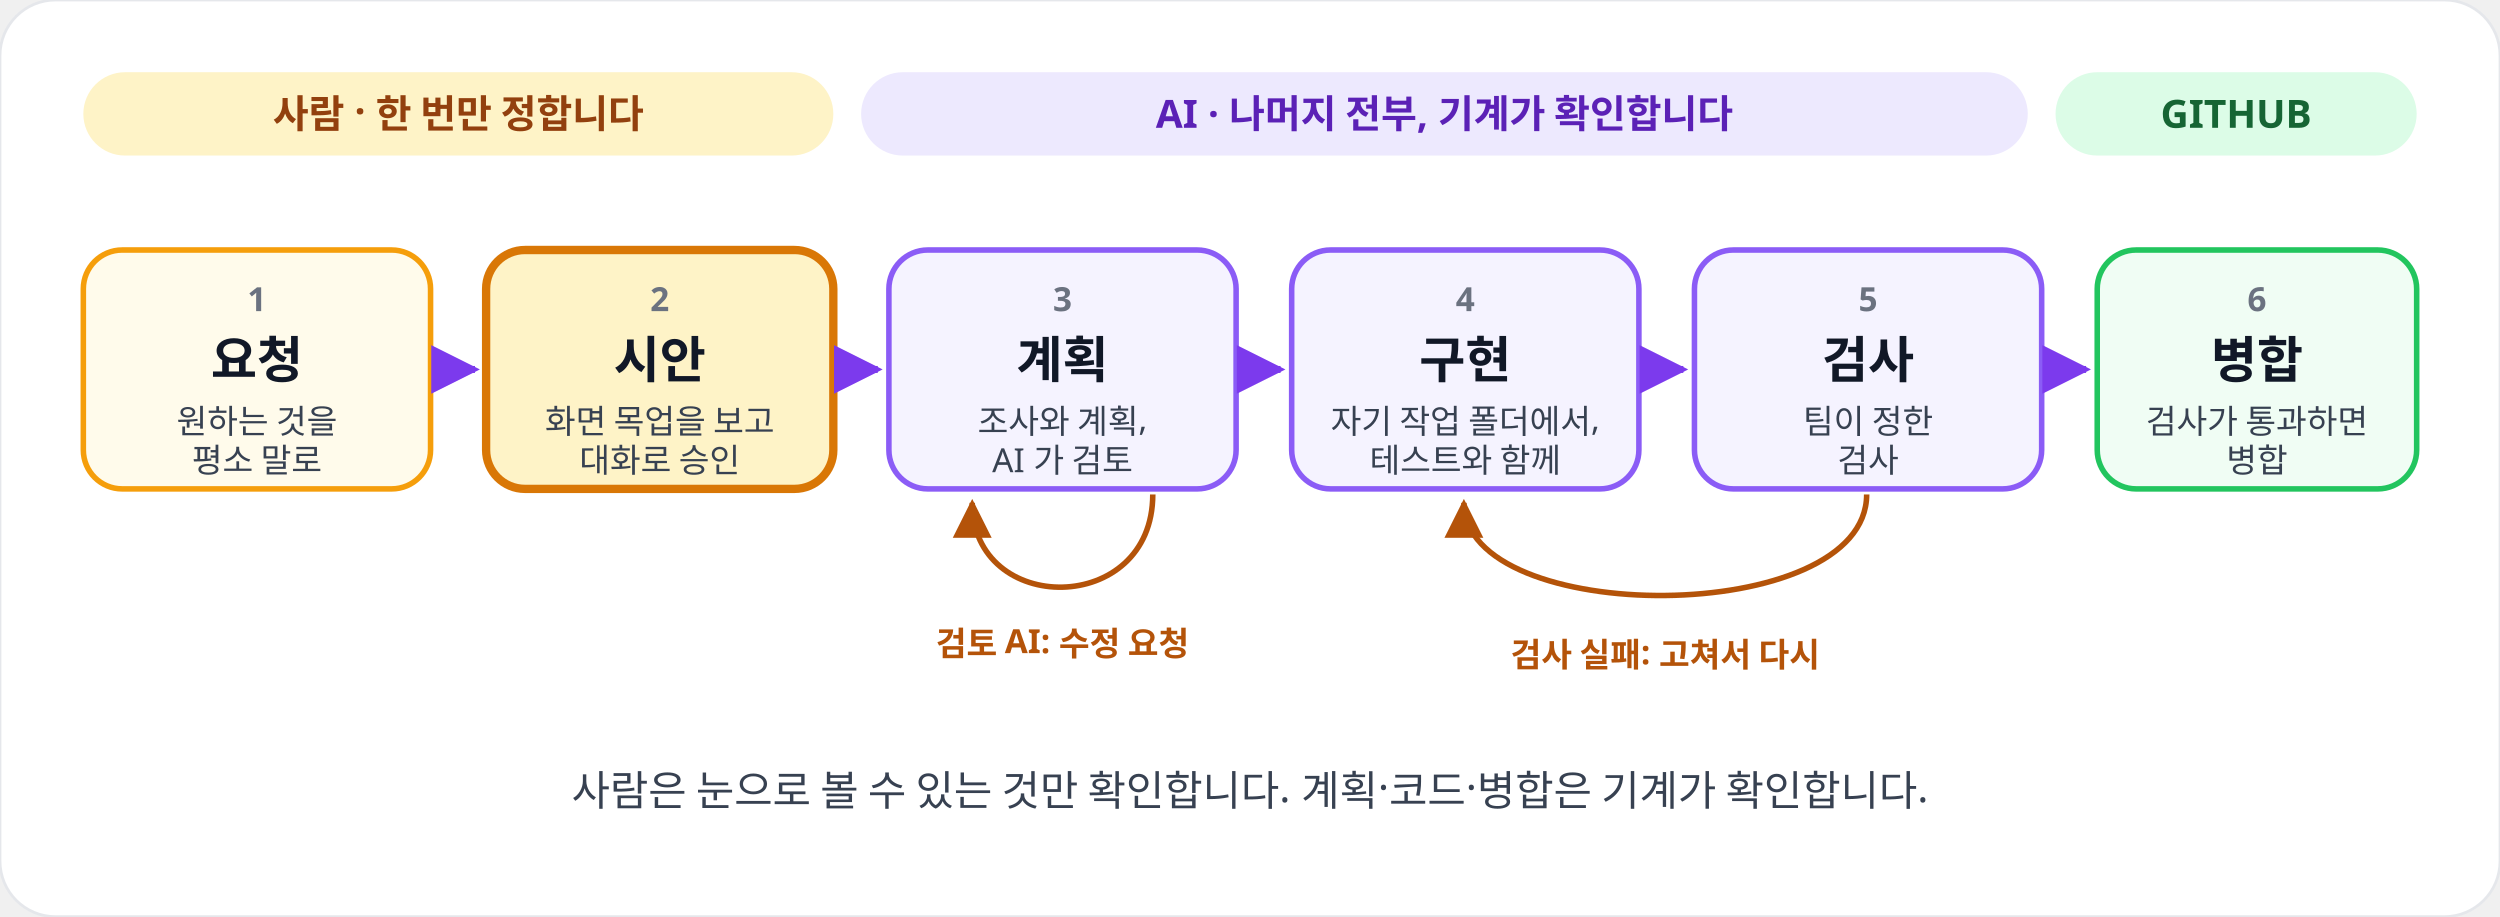
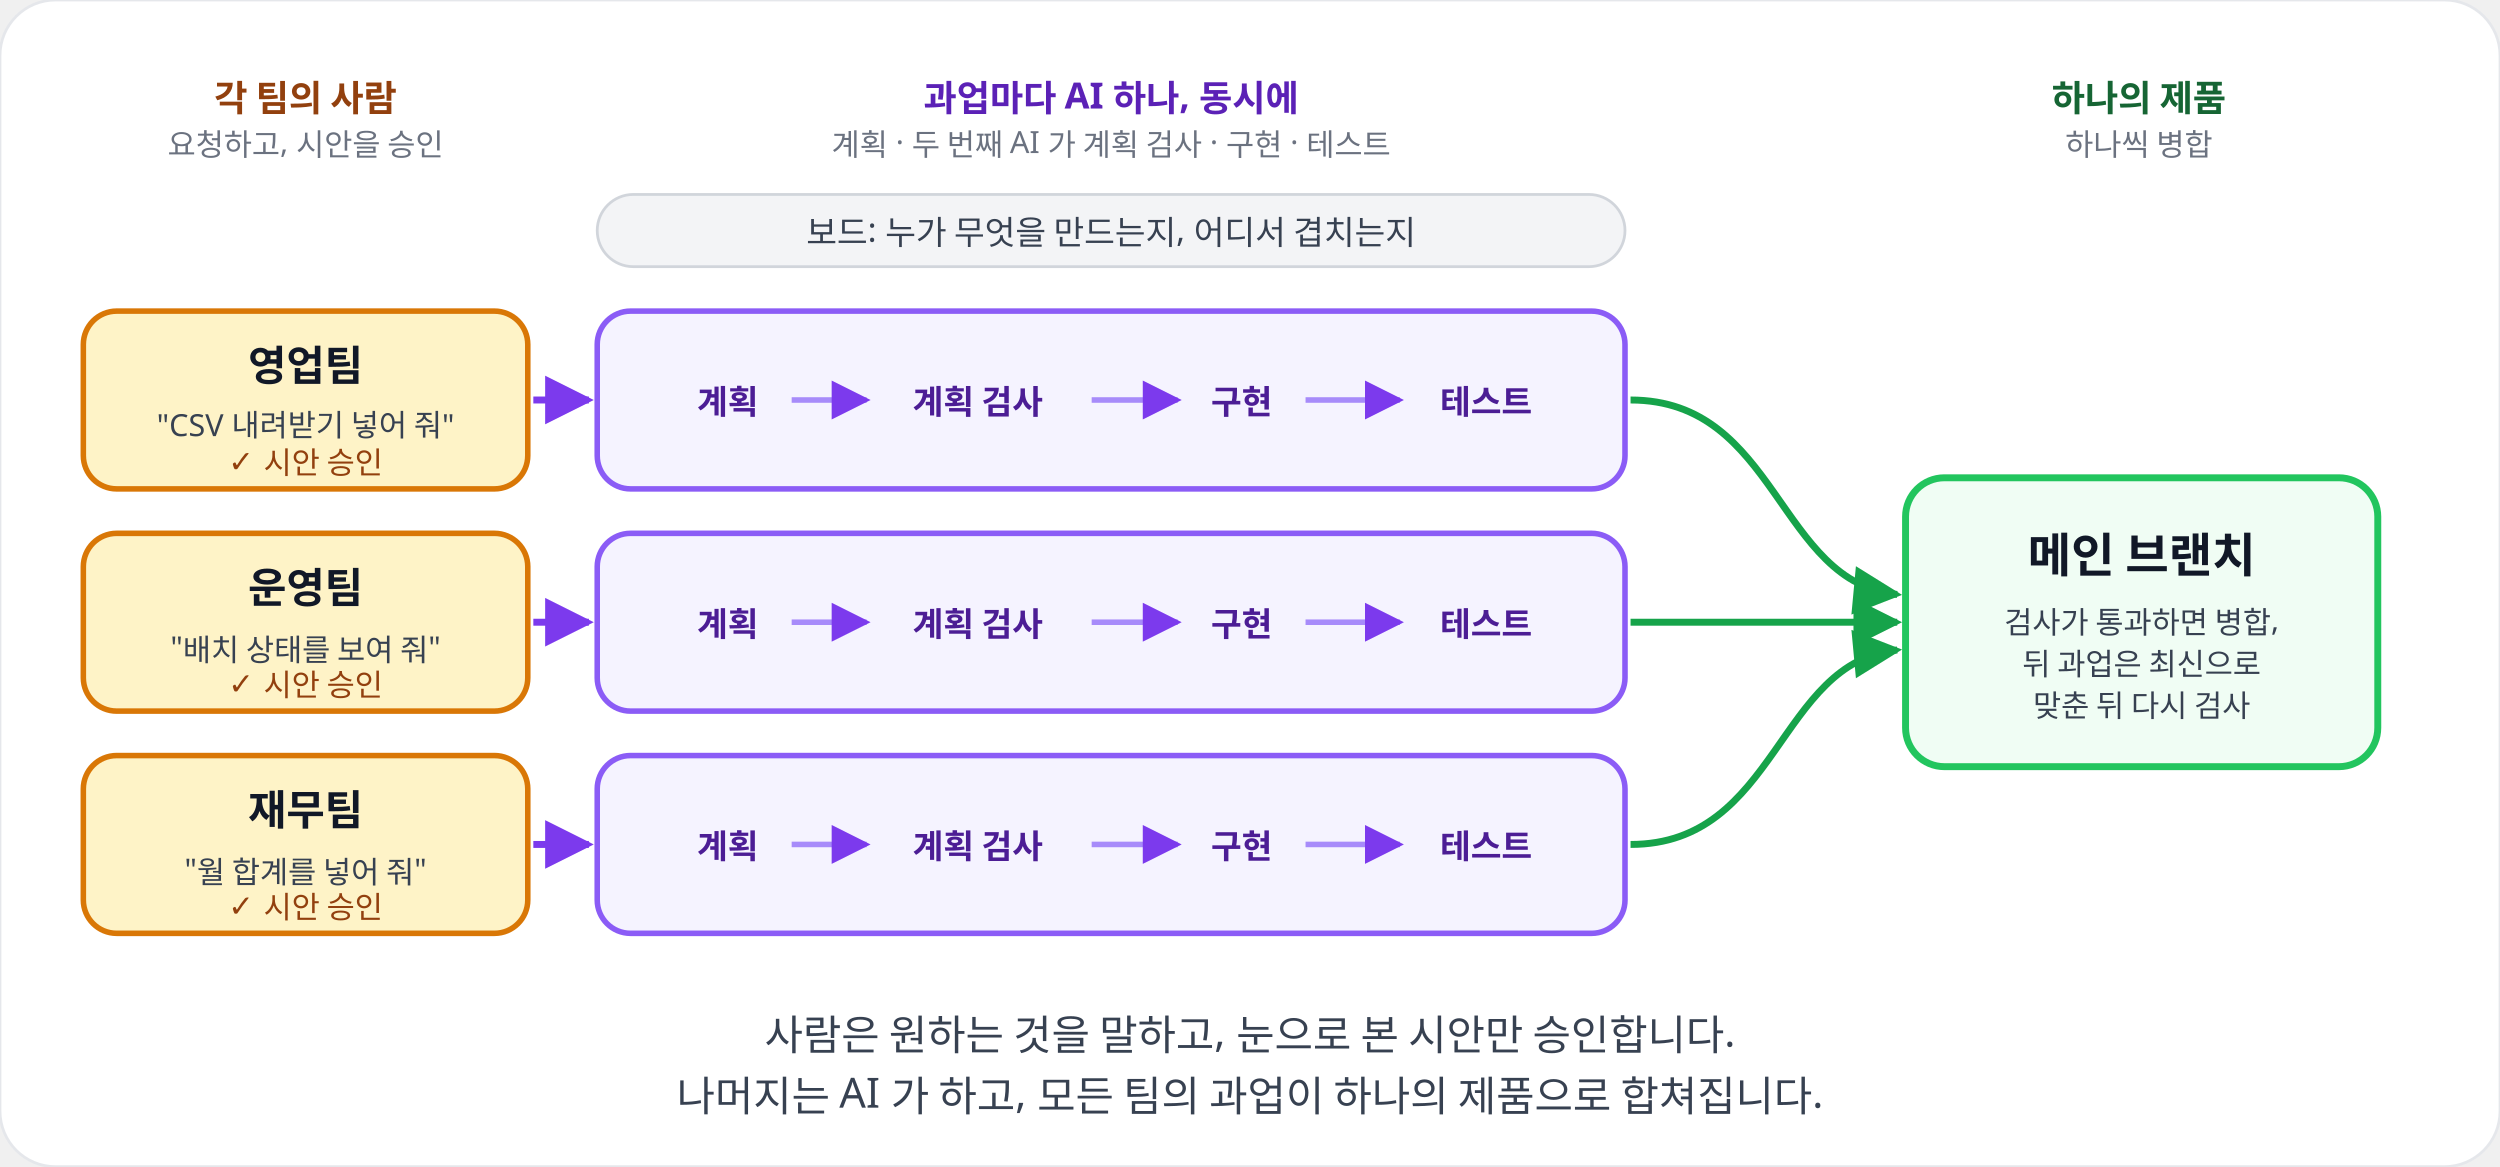
- <svg xmlns="http://www.w3.org/2000/svg" width="900" height="330" viewBox="0 0 900 330" role="img" aria-labelledby="title desc">
+ <svg xmlns="http://www.w3.org/2000/svg" width="900" height="420" viewBox="0 0 900 420" role="img" aria-labelledby="title desc">
  <defs>
    <marker id="arrow" viewBox="0 0 10 10" refX="9" refY="5" markerWidth="7" markerHeight="7" orient="auto-start-reverse">
      <path d="M0 0 L10 5 L0 10 Z" fill="#7c3aed" />
    </marker>
-     <marker id="back" viewBox="0 0 10 10" refX="9" refY="5" markerWidth="7" markerHeight="7" orient="auto-start-reverse">
-       <path d="M0 0 L10 5 L0 10 Z" fill="#b45309" />
+     <marker id="merge" viewBox="0 0 10 10" refX="9" refY="5" markerWidth="7" markerHeight="7" orient="auto-start-reverse">
+       <path d="M0 0 L10 5 L0 10 Z" fill="#16a34a" />
    </marker>
  </defs>
-   <rect width="900" height="330" rx="20" fill="#ffffff" stroke="#e5e7eb" />
+   <rect width="900" height="420" rx="20" fill="#ffffff" stroke="#e5e7eb" />
  <g font-family="'Malgun Gothic', 'Apple SD Gothic Neo', 'Noto Sans KR', 'Segoe UI', sans-serif">
-     <rect x="30" y="26" width="270" height="30" rx="15" fill="#fef3c7" />
-     <text x="165" y="46" font-size="14" font-weight="700" fill="#92400e" text-anchor="middle">사람 · 한 번만 정합니다</text>
-     <rect x="310" y="26" width="420" height="30" rx="15" fill="#ede9fe" />
-     <text x="520" y="46" font-size="14" font-weight="700" fill="#5b21b6" text-anchor="middle">AI · 나머지 전부, 기계가 확인합니다</text>
-     <rect x="740" y="26" width="130" height="30" rx="15" fill="#dcfce7" />
-     <text x="805" y="46" font-size="14" font-weight="700" fill="#166534" text-anchor="middle">GITHUB</text>
-     <g stroke-width="2">
-       <rect x="30" y="90" width="125" height="86" rx="14" fill="#fffbeb" stroke="#f59e0b" />
-       <rect x="175" y="90" width="125" height="86" rx="14" fill="#fef3c7" stroke="#d97706" stroke-width="3" />
-       <rect x="320" y="90" width="125" height="86" rx="14" fill="#f5f3ff" stroke="#8b5cf6" />
-       <rect x="465" y="90" width="125" height="86" rx="14" fill="#f5f3ff" stroke="#8b5cf6" />
-       <rect x="610" y="90" width="125" height="86" rx="14" fill="#f5f3ff" stroke="#8b5cf6" />
-       <rect x="755" y="90" width="115" height="86" rx="14" fill="#f0fdf4" stroke="#22c55e" />
+     <g font-size="13" font-weight="700" text-anchor="middle">
+       <text x="110" y="40" fill="#92400e">각 팀의 사람</text>
+       <text x="400" y="40" fill="#5b21b6">과업마다 AI 하나, 동시에</text>
+       <text x="770" y="40" fill="#166534">하나의 제품</text>
    </g>
-     <g font-size="12" font-weight="600" fill="#6b7280" text-anchor="middle">
-       <text x="92.5" y="112">1</text>
-       <text x="237.5" y="112">2</text>
-       <text x="382.5" y="112">3</text>
-       <text x="527.5" y="112">4</text>
-       <text x="672.5" y="112">5</text>
-       <text x="812.5" y="112">6</text>
+     <g font-size="11" fill="#6b7280" text-anchor="middle">
+       <text x="110" y="56">요청하고, 시안을 승인</text>
+       <text x="400" y="56">계획 · 두 번째 AI 가 계획 검사 · 구현 · 테스트</text>
+       <text x="770" y="56">하나씩 병합</text>
    </g>
-     <g font-size="18" font-weight="700" fill="#111827" text-anchor="middle">
-       <text x="92.5" y="136">요청</text>
-       <text x="237.5" y="136">시안</text>
-       <text x="382.5" y="136">계획</text>
-       <text x="527.5" y="136">구현</text>
-       <text x="672.5" y="136">검사</text>
-       <text x="812.5" y="136">병합</text>
+     <rect x="215" y="70" width="370" height="26" rx="13" fill="#f3f4f6" stroke="#d1d5db" />
+     <text x="400" y="88" font-size="12" fill="#374151" text-anchor="middle">보드: 누가 무엇을 만드는지, 어디서 겹치는지</text>
+     <g>
+       <rect x="30" y="112" width="160" height="64" rx="12" fill="#fef3c7" stroke="#d97706" stroke-width="2" />
+       <text x="110" y="137" font-size="15" font-weight="700" fill="#111827" text-anchor="middle">영업팀</text>
+       <text x="110" y="157" font-size="11" fill="#374151" text-anchor="middle">"CSV 내려받기 넣어 줘"</text>
+       <text x="110" y="170" font-size="11" fill="#92400e" text-anchor="middle">✓ 시안 승인</text>
+       <rect x="215" y="112" width="370" height="64" rx="12" fill="#f5f3ff" stroke="#8b5cf6" stroke-width="2" />
+       <rect x="30" y="192" width="160" height="64" rx="12" fill="#fef3c7" stroke="#d97706" stroke-width="2" />
+       <text x="110" y="217" font-size="15" font-weight="700" fill="#111827" text-anchor="middle">운영팀</text>
+       <text x="110" y="237" font-size="11" fill="#374151" text-anchor="middle">"배치 상태를 보여 줘"</text>
+       <text x="110" y="250" font-size="11" fill="#92400e" text-anchor="middle">✓ 시안 승인</text>
+       <rect x="215" y="192" width="370" height="64" rx="12" fill="#f5f3ff" stroke="#8b5cf6" stroke-width="2" />
+       <rect x="30" y="272" width="160" height="64" rx="12" fill="#fef3c7" stroke="#d97706" stroke-width="2" />
+       <text x="110" y="297" font-size="15" font-weight="700" fill="#111827" text-anchor="middle">재무팀</text>
+       <text x="110" y="317" font-size="11" fill="#374151" text-anchor="middle">"월 합계를 넣어 줘"</text>
+       <text x="110" y="330" font-size="11" fill="#92400e" text-anchor="middle">✓ 시안 승인</text>
+       <rect x="215" y="272" width="370" height="64" rx="12" fill="#f5f3ff" stroke="#8b5cf6" stroke-width="2" />
    </g>
-     <g font-size="12" fill="#374151" text-anchor="middle">
-       <text x="92.5" y="156">원하는 것을</text>
-       <text x="92.5" y="170">평소 말로</text>
-       <text x="237.5" y="156">화면 목업을 보고</text>
-       <text x="237.5" y="170">대화로 승인</text>
-       <text x="382.5" y="156">조사와 계획,</text>
-       <text x="382.5" y="170">AI 가 검토</text>
-       <text x="527.5" y="156">자기 작업 폴더에서,</text>
-       <text x="527.5" y="170">테스트와 함께</text>
-       <text x="672.5" y="156">팀이 정한</text>
-       <text x="672.5" y="170">검사</text>
-       <text x="812.5" y="156">검사가 통과하면</text>
-       <text x="812.5" y="170">병합</text>
+     <g font-size="12" font-weight="600" fill="#4c1d95" text-anchor="middle">
+       <text x="262" y="149">계획</text>
+       <text x="352" y="149">계획 검사</text>
+       <text x="447" y="149">구현</text>
+       <text x="535" y="149">테스트</text>
+       <text x="262" y="229">계획</text>
+       <text x="352" y="229">계획 검사</text>
+       <text x="447" y="229">구현</text>
+       <text x="535" y="229">테스트</text>
+       <text x="262" y="309">계획</text>
+       <text x="352" y="309">계획 검사</text>
+       <text x="447" y="309">구현</text>
+       <text x="535" y="309">테스트</text>
+     </g>
+     <g stroke="#a78bfa" stroke-width="2" fill="none" marker-end="url(#arrow)">
+       <line x1="285" y1="144" x2="312" y2="144" />
+       <line x1="393" y1="144" x2="424" y2="144" />
+       <line x1="470" y1="144" x2="504" y2="144" />
+       <line x1="285" y1="224" x2="312" y2="224" />
+       <line x1="393" y1="224" x2="424" y2="224" />
+       <line x1="470" y1="224" x2="504" y2="224" />
+       <line x1="285" y1="304" x2="312" y2="304" />
+       <line x1="393" y1="304" x2="424" y2="304" />
+       <line x1="470" y1="304" x2="504" y2="304" />
    </g>
    <g stroke="#7c3aed" stroke-width="2.5" fill="none" marker-end="url(#arrow)">
-       <line x1="157" y1="133" x2="171" y2="133" />
-       <line x1="302" y1="133" x2="316" y2="133" />
-       <line x1="447" y1="133" x2="461" y2="133" />
-       <line x1="592" y1="133" x2="606" y2="133" />
-       <line x1="737" y1="133" x2="751" y2="133" />
+       <line x1="192" y1="144" x2="212" y2="144" />
+       <line x1="192" y1="224" x2="212" y2="224" />
+       <line x1="192" y1="304" x2="212" y2="304" />
    </g>
-     <g stroke="#b45309" stroke-width="2" fill="none" marker-end="url(#back)">
-       <path d="M415 178 C 415 222, 350 222, 350 181" />
-       <path d="M672 178 C 672 226, 527 226, 527 181" />
+     <g stroke="#16a34a" stroke-width="2.5" fill="none" marker-end="url(#merge)">
+       <path d="M587 144 C 640 144, 640 210, 683 214" />
+       <line x1="587" y1="224" x2="683" y2="224" />
+       <path d="M587 304 C 640 304, 640 238, 683 234" />
    </g>
-     <g font-size="12" font-weight="600" fill="#b45309" text-anchor="middle">
-       <text x="382.5" y="236">검토 AI: 수정 요청</text>
-       <text x="599.5" y="240">검사 실패: 고쳐서 다시</text>
-     </g>
-     <text x="450" y="290" font-size="15" fill="#374151" text-anchor="middle">사람은 눈으로 볼 수 있는 것만 확인합니다. 계획·코드·병합은 기계가 확인합니다.</text>
+     <rect x="686" y="172" width="170" height="104" rx="14" fill="#f0fdf4" stroke="#22c55e" stroke-width="2.5" />
+     <text x="771" y="206" font-size="17" font-weight="700" fill="#111827" text-anchor="middle">메인 브랜치</text>
+     <text x="771" y="228" font-size="11" fill="#374151" text-anchor="middle">검사가 통과하면 병합,</text>
+     <text x="771" y="243" font-size="11" fill="#374151" text-anchor="middle">뒤 과업은 최신으로</text>
+     <text x="771" y="258" font-size="11" fill="#374151" text-anchor="middle">맞춘 뒤 다시 검사</text>
+     <text x="450" y="378" font-size="15" fill="#374151" text-anchor="middle">사람은 원하는 것을 말하고, 눈으로 본 시안만 승인합니다.</text>
+     <text x="450" y="400" font-size="15" fill="#374151" text-anchor="middle">나머지는 AI 가 하고, 모든 팀의 과업이 하나의 제품으로 합쳐집니다.</text>
  </g>
</svg>
